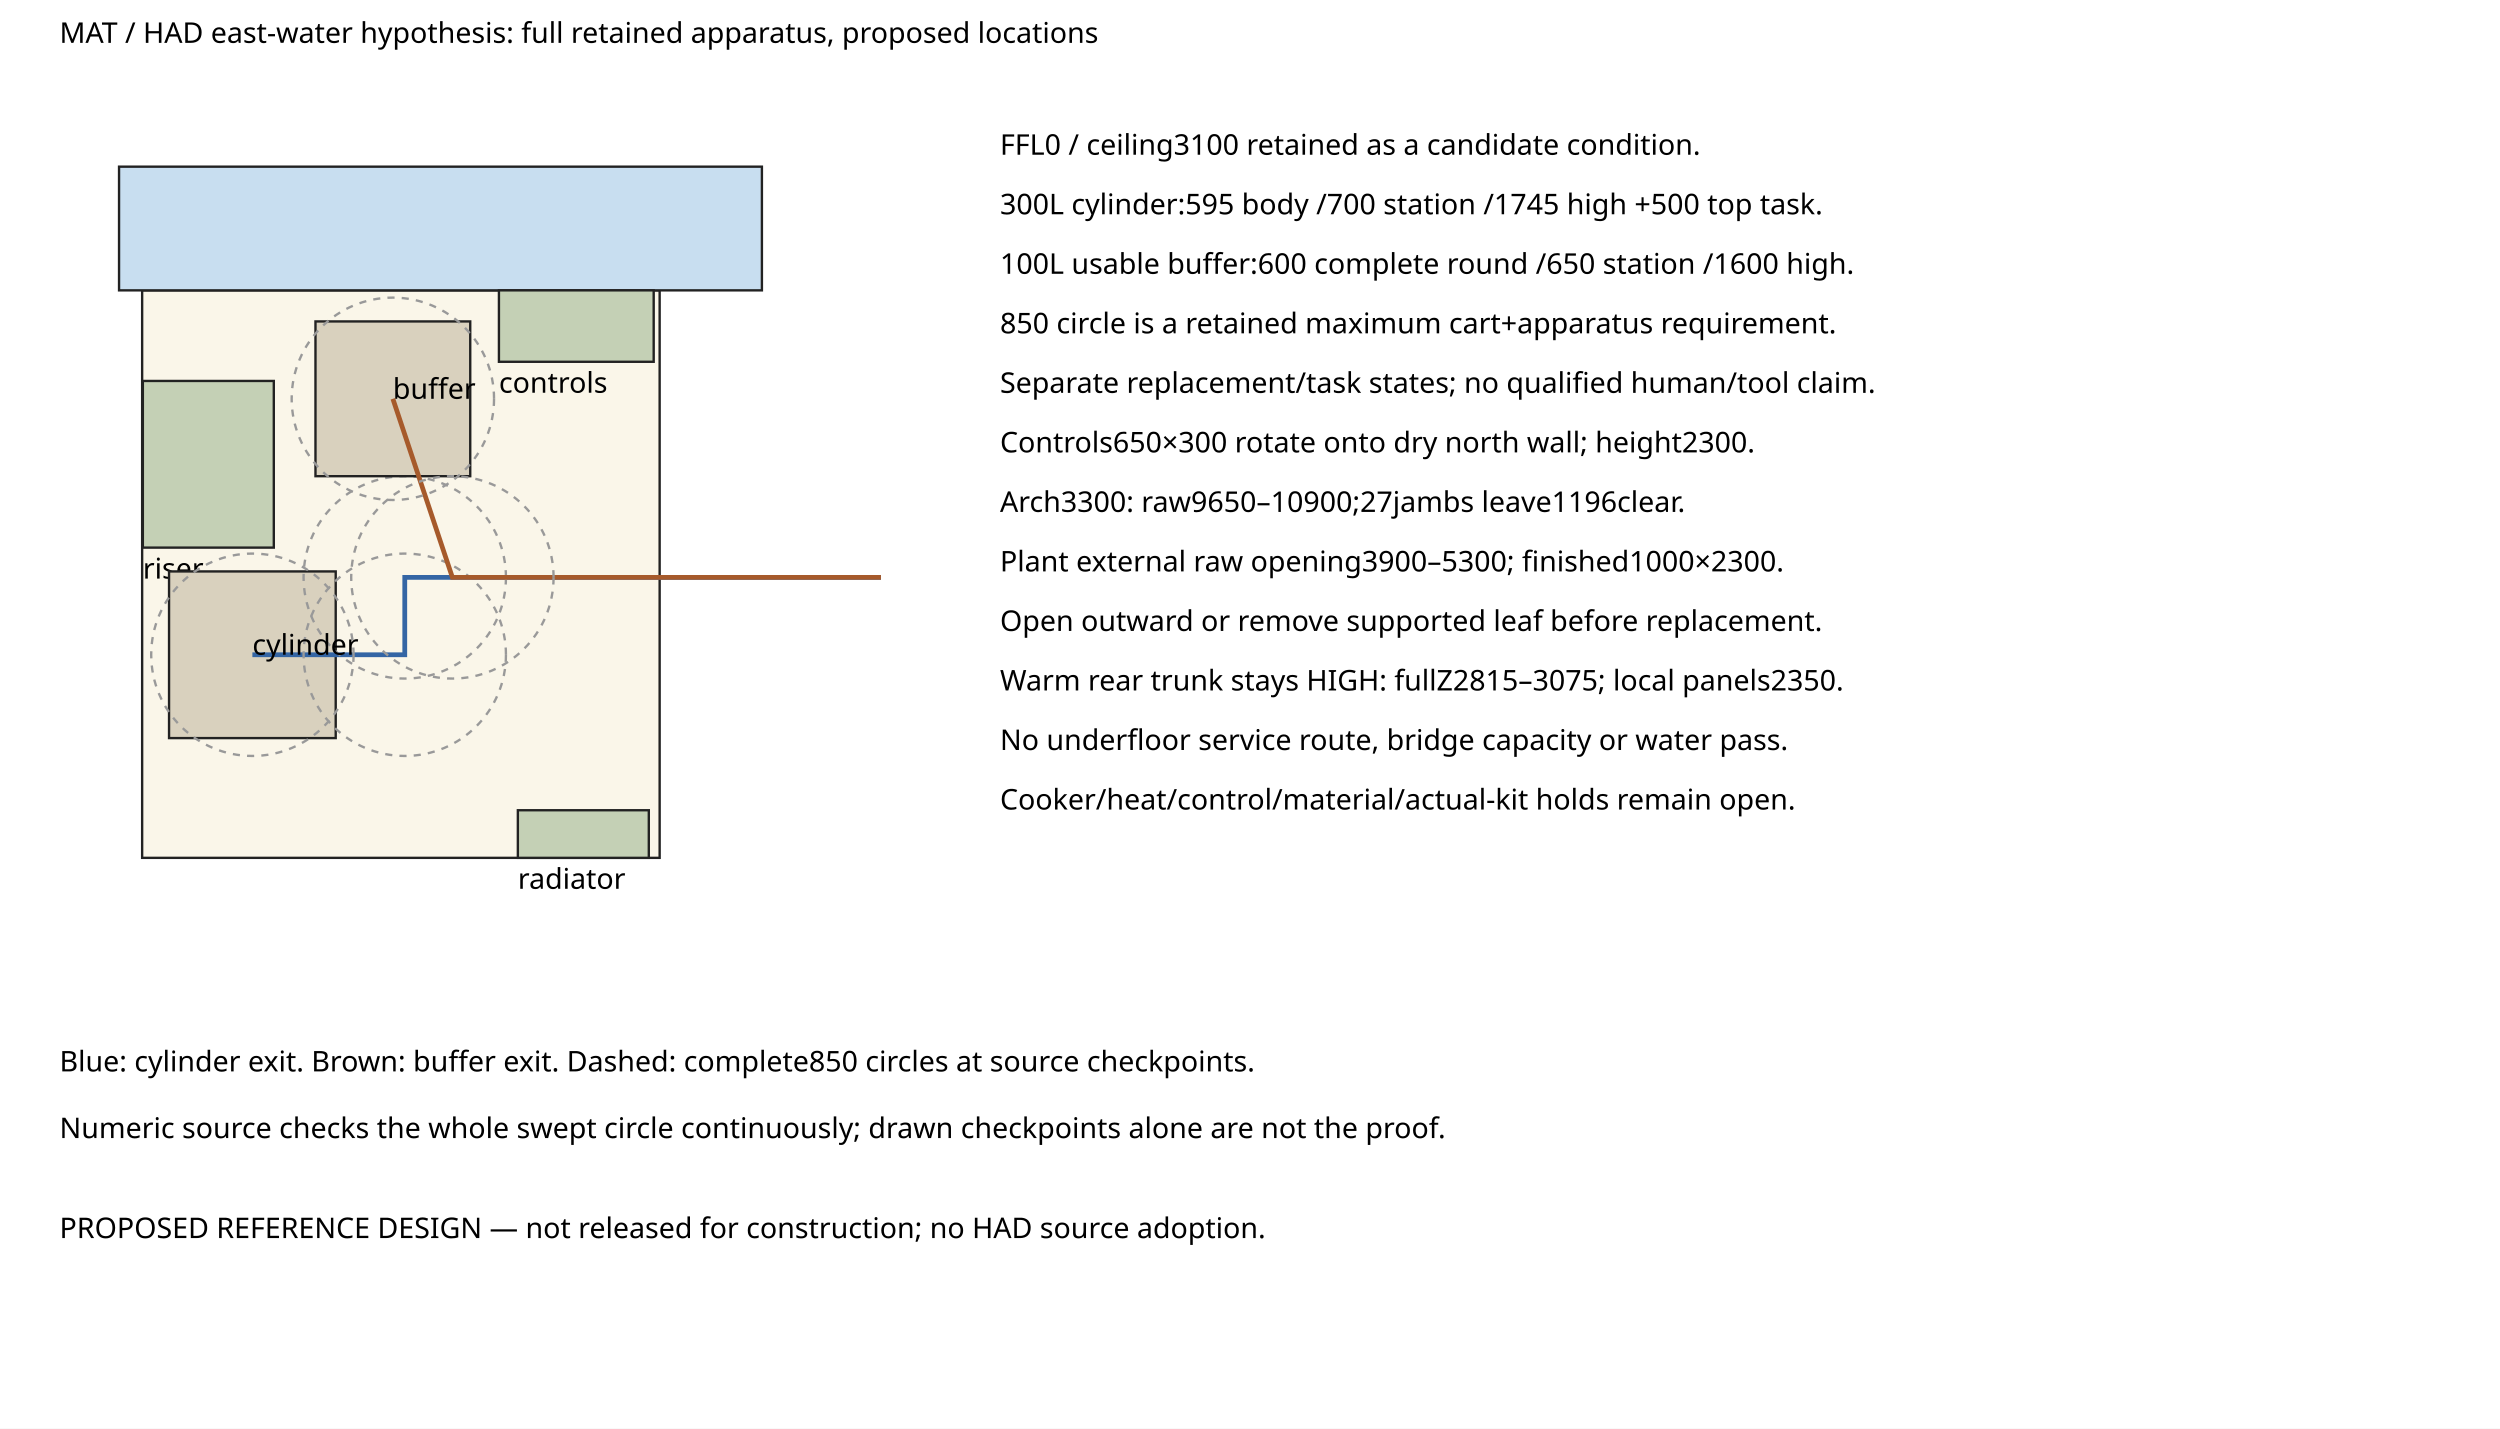
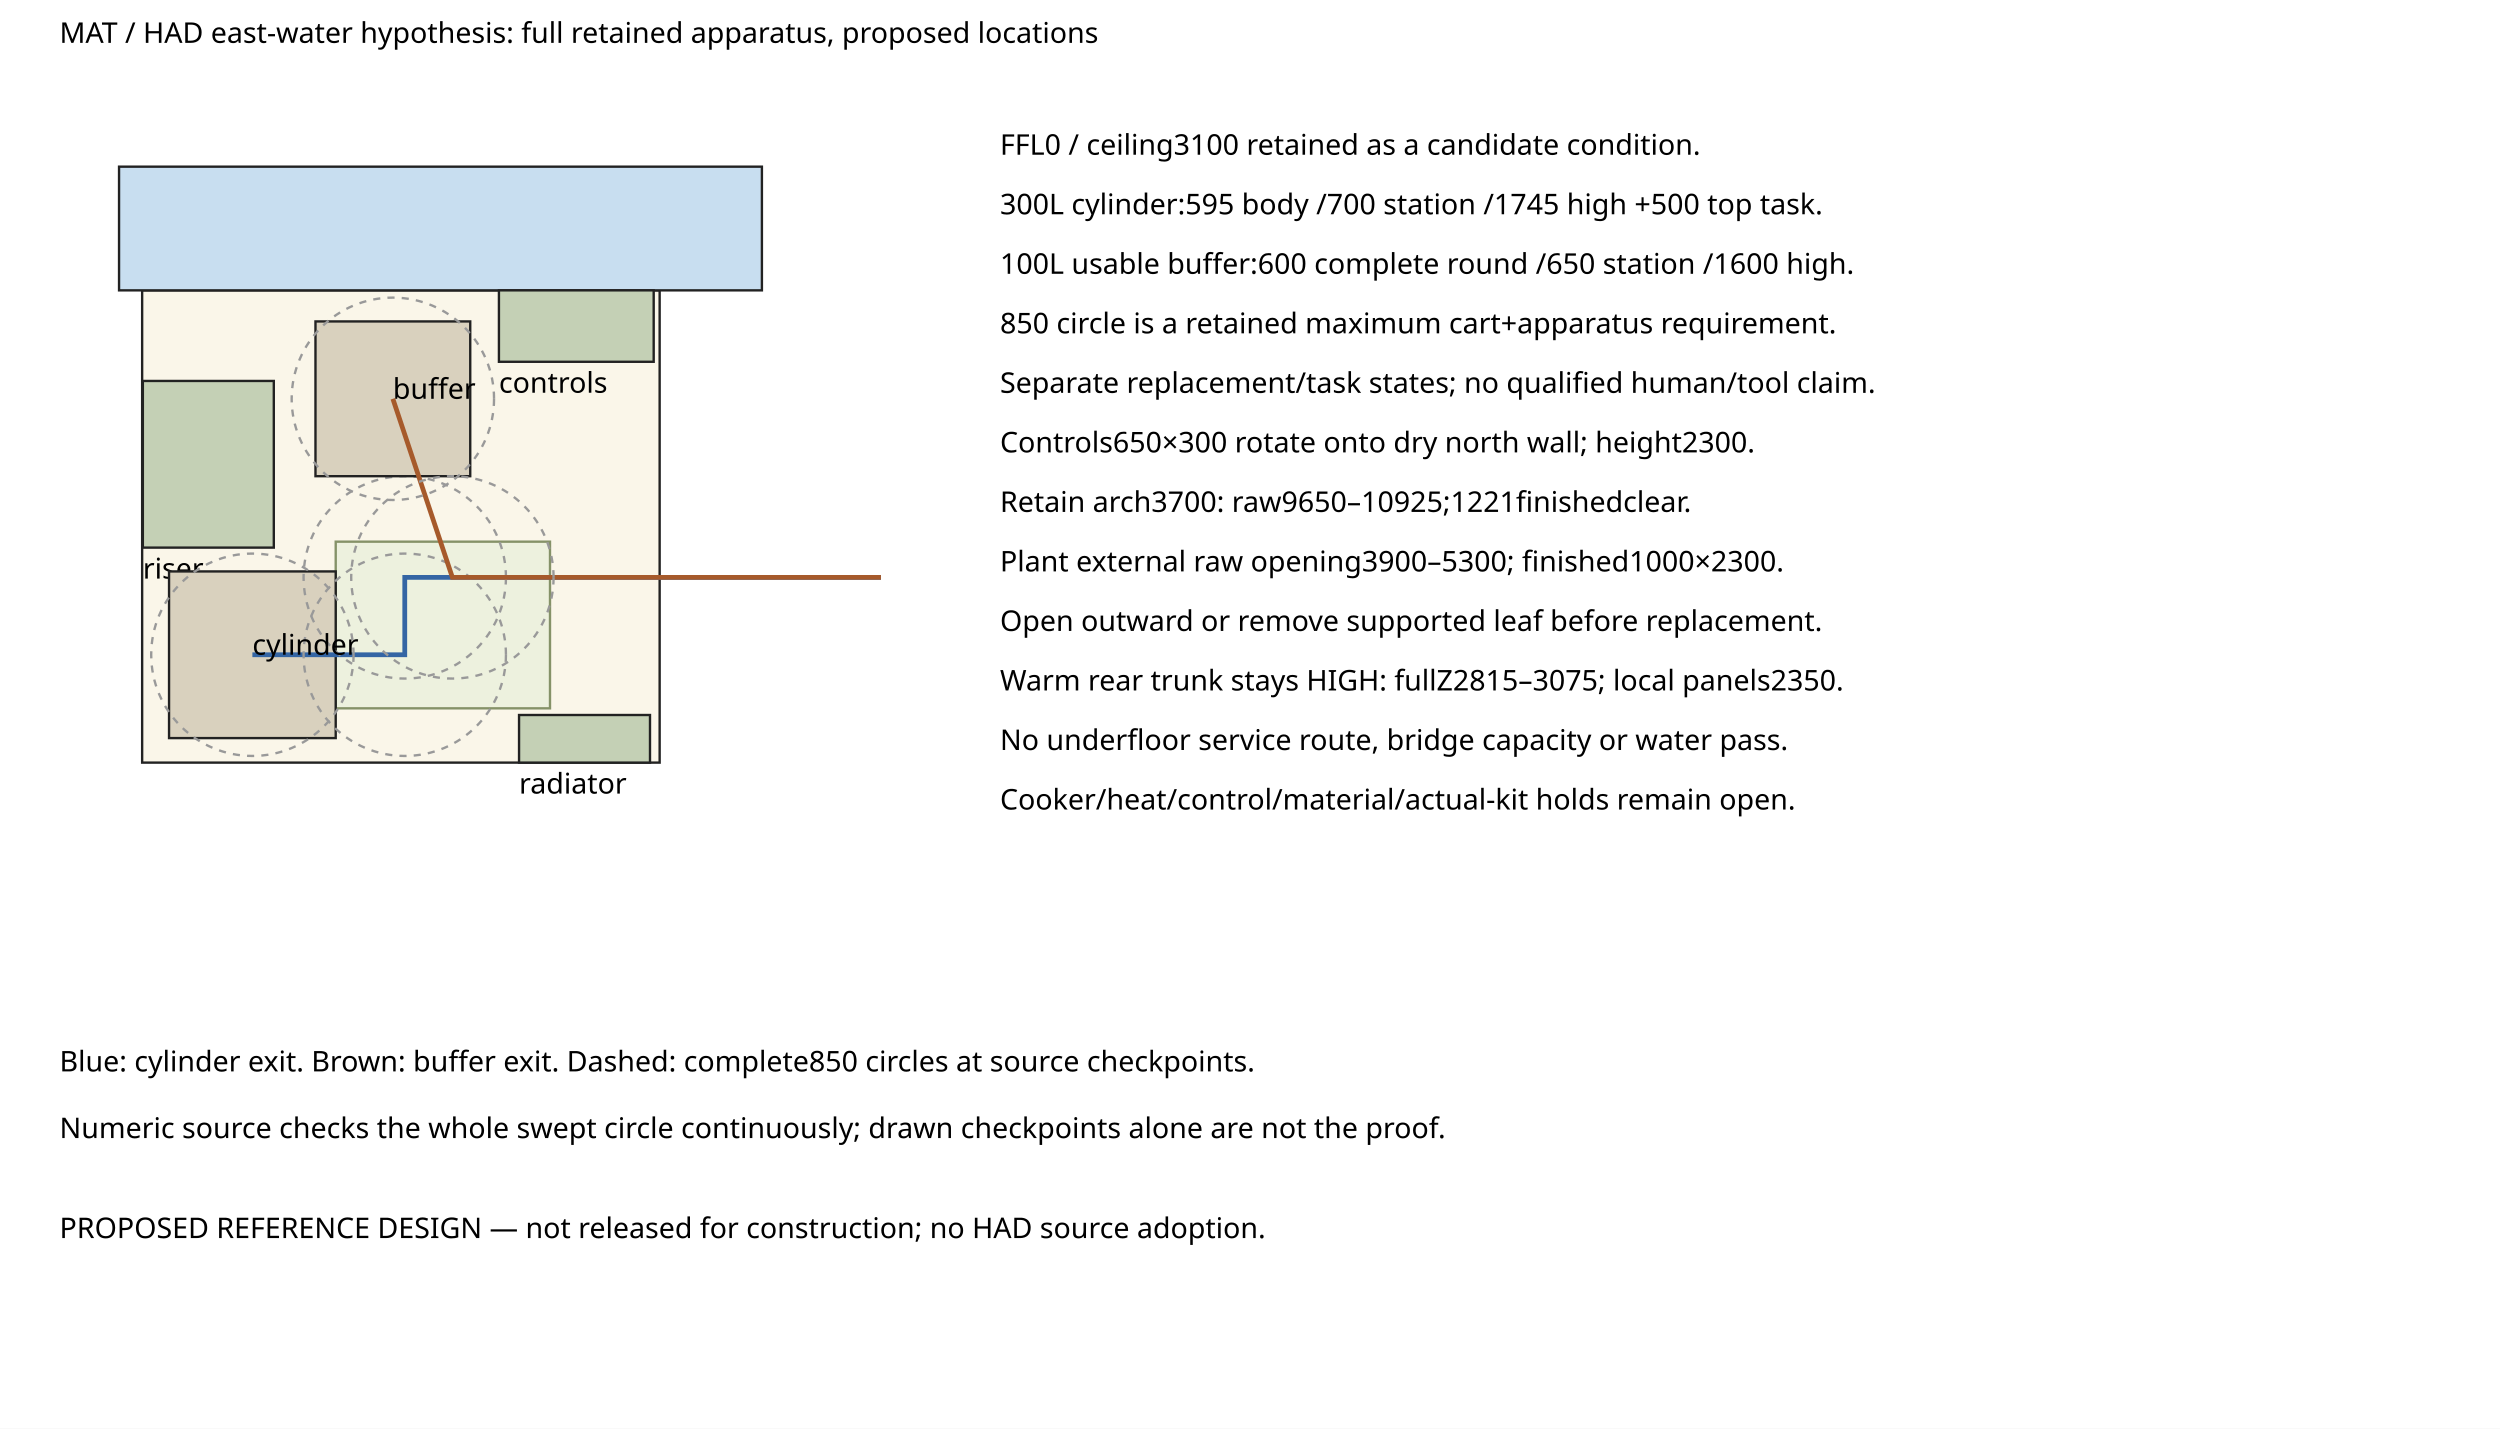
<svg xmlns="http://www.w3.org/2000/svg" width="1050" height="600" viewBox="0 0 1050 600">
  <rect width="1050" height="600" fill="white" />
  <g font-family="sans-serif" font-size="12">
    <text x="25" y="18">MAT / HAD east-water hypothesis: full retained apparatus, proposed locations</text>
-     <rect x="59.7" y="121.95" width="217.35" height="238.35" fill="#faf6e9" stroke="#222" />
+     <rect x="59.7" y="121.95" width="217.35" height="198.35" fill="#faf6e9" stroke="#222" />
+     <rect x="141.0" y="227.5" width="90.0" height="70.0" fill="#edf1de" stroke="#859268" />
    <rect x="50.0" y="70.0" width="270.0" height="51.95" fill="#c8def0" stroke="#222" />
    <rect x="60.0" y="160.0" width="55.0" height="70.0" fill="#c4d0b5" stroke="#222" />
    <text x="60.0" y="243.0">riser</text>
    <rect x="209.55" y="121.95" width="65.0" height="30.0" fill="#c4d0b5" stroke="#222" />
    <text x="209.55" y="164.95">controls</text>
-     <rect x="217.5" y="340.3" width="55.0" height="20.0" fill="#c4d0b5" stroke="#222" />
-     <text x="217.5" y="373.3">radiator</text>
+     <rect x="218.0" y="300.3" width="55.0" height="20.0" fill="#c4d0b5" stroke="#222" />
+     <text x="218.0" y="333.3">radiator</text>
    <rect x="71.0" y="240.0" width="70.0" height="70.0" fill="#d9d1be" stroke="#222" />
    <polyline points="106.0,275.0 170.0,275.0 170.0,242.5 370.0,242.5" fill="none" stroke="#3465a4" stroke-width="2" />
    <circle cx="106.0" cy="275.0" r="42.5" fill="none" stroke="#999" stroke-dasharray="3 3" />
    <circle cx="170.0" cy="275.0" r="42.5" fill="none" stroke="#999" stroke-dasharray="3 3" />
    <circle cx="170.0" cy="242.5" r="42.5" fill="none" stroke="#999" stroke-dasharray="3 3" />
    <text x="106.0" y="275.0">cylinder</text>
    <rect x="132.5" y="135.0" width="65.0" height="65.0" fill="#d9d1be" stroke="#222" />
    <polyline points="165.0,167.5 190.0,242.5 370.0,242.5" fill="none" stroke="#a65a2b" stroke-width="2" />
    <circle cx="165.0" cy="167.5" r="42.5" fill="none" stroke="#999" stroke-dasharray="3 3" />
    <circle cx="190.0" cy="242.5" r="42.5" fill="none" stroke="#999" stroke-dasharray="3 3" />
    <text x="165.0" y="167.5">buffer</text>
    <text x="420" y="65">FFL0 / ceiling3100 retained as a candidate condition.</text>
    <text x="420" y="90">300L cylinder:595 body /700 station /1745 high +500 top task.</text>
    <text x="420" y="115">100L usable buffer:600 complete round /650 station /1600 high.</text>
    <text x="420" y="140">850 circle is a retained maximum cart+apparatus requirement.</text>
    <text x="420" y="165">Separate replacement/task states; no qualified human/tool claim.</text>
    <text x="420" y="190">Controls650×300 rotate onto dry north wall; height2300.</text>
-     <text x="420" y="215">Arch3300: raw9650–10900;27jambs leave1196clear.</text>
+     <text x="420" y="215">Retain arch3700: raw9650–10925;1221finishedclear.</text>
    <text x="420" y="240">Plant external raw opening3900–5300; finished1000×2300.</text>
    <text x="420" y="265">Open outward or remove supported leaf before replacement.</text>
    <text x="420" y="290">Warm rear trunk stays HIGH: fullZ2815–3075; local panels2350.</text>
    <text x="420" y="315">No underfloor service route, bridge capacity or water pass.</text>
    <text x="420" y="340">Cooker/heat/control/material/actual-kit holds remain open.</text>
    <text x="25" y="450">Blue: cylinder exit. Brown: buffer exit. Dashed: complete850 circles at source checkpoints.</text>
    <text x="25" y="478">Numeric source checks the whole swept circle continuously; drawn checkpoints alone are not the proof.</text>
    <text x="25" y="520">PROPOSED REFERENCE DESIGN — not released for construction; no HAD source adoption.</text>
  </g>
</svg>
